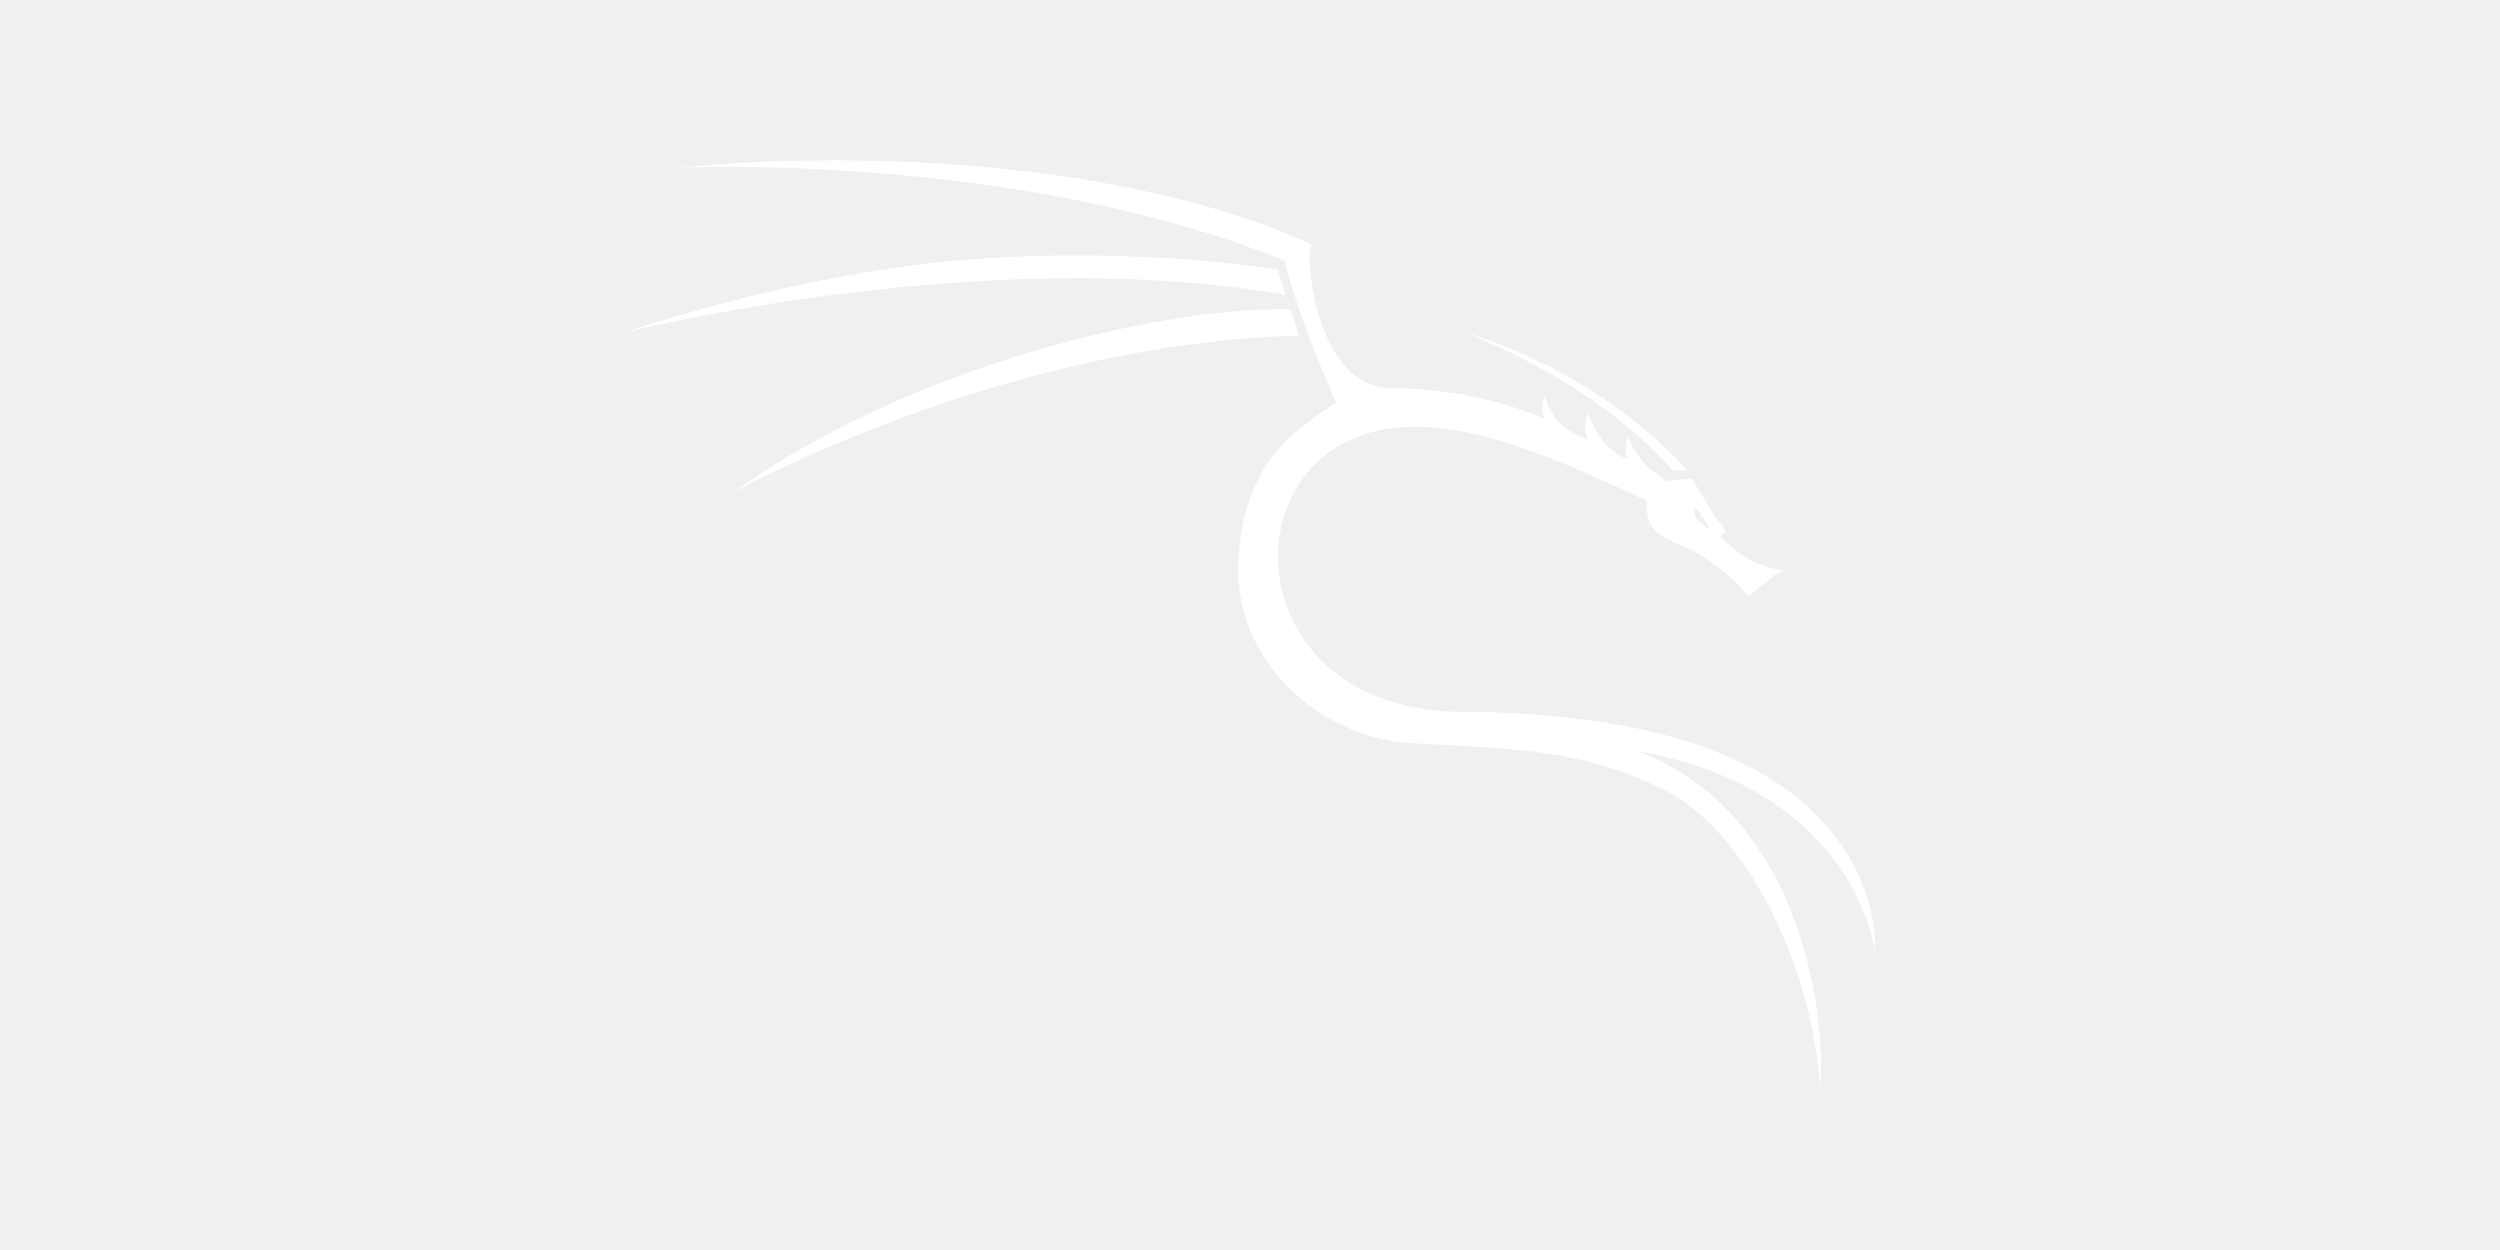
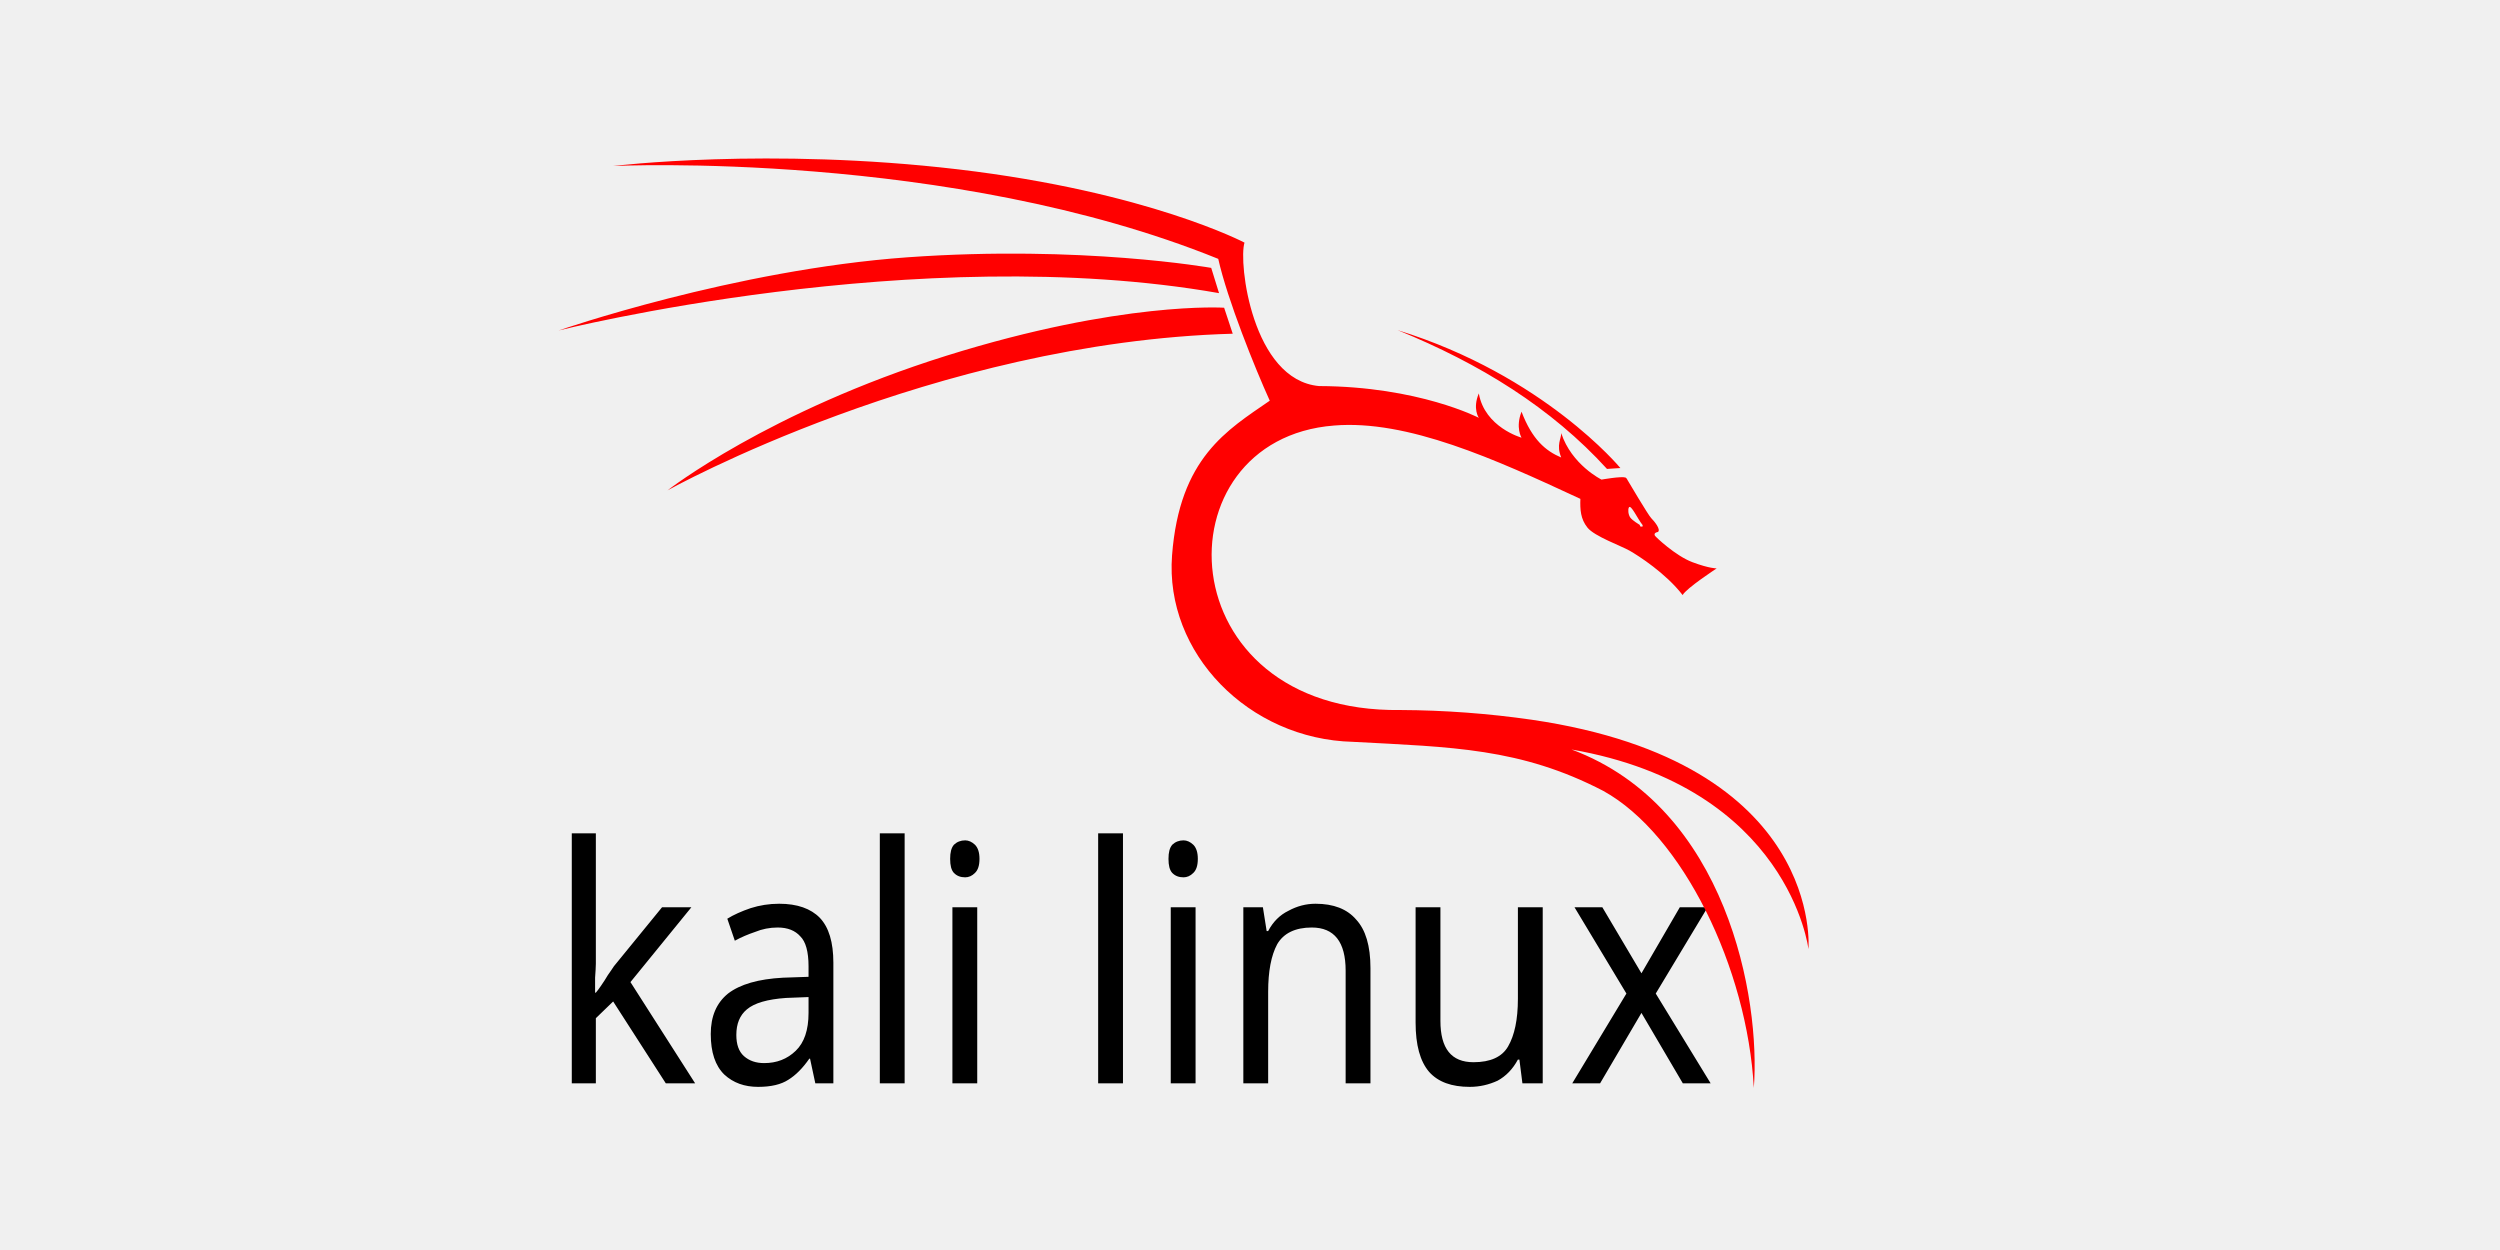
- <svg xmlns="http://www.w3.org/2000/svg" fill="#fff" width="704px" height="352px" viewBox="0 0 24 24" role="img">
-   <path d="M12.778 5.943s-1.97-.13-5.327.92c-3.42 1.07-5.36 2.587-5.36 2.587s5.098-2.847 10.852-3.008zm7.351 3.095.257-.017s-1.468-1.78-4.278-2.648c1.58.642 2.954 1.493 4.021 2.665zm.42.74c.039-.068.166.217.263.337.004.024.01.039-.045.027-.005-.025-.013-.032-.013-.032s-.135-.08-.177-.137c-.041-.057-.049-.157-.028-.195zm3.448 8.479s.312-3.578-5.31-4.403a18.277 18.277 0 0 0-2.524-.187c-4.506.06-4.67-5.197-1.275-5.462 1.407-.116 3.087.643 4.73 1.408-.007.204.002.385.136.552.134.168.648.35.813.445.164.094.691.43 1.014.85.07-.131.654-.512.654-.512s-.14.003-.465-.119c-.326-.122-.713-.49-.722-.511-.01-.022-.015-.055.06-.07.059-.049-.072-.207-.13-.265-.058-.058-.445-.716-.454-.73-.009-.016-.012-.031-.04-.05-.085-.027-.46.04-.46.04s-.575-.283-.774-.893c.003.107-.099.224 0 .469-.3-.127-.558-.344-.762-.88-.12.305 0 .499 0 .499s-.707-.198-.82-.85c-.124.293 0 .469 0 .469s-1.153-.602-3.069-.61c-1.283-.118-1.55-2.374-1.43-2.754 0 0-1.85-.975-5.493-1.406-3.642-.43-6.628-.065-6.628-.065s6.45-.31 11.617 1.783c.176.785.704 2.094.989 2.723-.815.563-1.733 1.092-1.876 2.97-.143 1.878 1.472 3.53 3.474 3.58 1.9.102 3.214.116 4.806.942 1.52.84 2.766 3.4 2.89 5.703.132-1.709-.509-5.383-3.5-6.498 4.181.732 4.549 3.832 4.549 3.832zM12.68 5.663l-.15-.485s-2.484-.441-5.822-.204C3.37 5.211 0 6.38 0 6.38s6.896-1.735 12.68-.717z" />
+ <svg xmlns="http://www.w3.org/2000/svg" fill="#fff" width="704px" height="352px" viewBox="0 0 24 24" role="img" version="1.1" id="svg74">
+   <defs id="defs78" />
+   <text xml:space="preserve" style="font-size:5.844px;fill:#000000;stroke-width:0.487" x="-1.607" y="19.226" id="text242" transform="scale(0.9243432,1.081849)">
+     <tspan id="tspan240" style="font-style:normal;font-variant:normal;font-weight:normal;font-stretch:normal;font-family:MathJax_Size4;-inkscape-font-specification:MathJax_Size4;fill:#000000;stroke-width:0.487" x="-1.607" y="19.226">kali linux</tspan>
+   </text>
+   <g id="g453" transform="translate(-1.274633,17.81132)">
+     <path d="m 12.778,-11.903 c 0,0 -1.97,-0.13 -5.327,0.92 -3.42,1.07 -5.36,2.587 -5.36,2.587 0,0 5.098,-2.847 10.852,-3.008 z m 7.351,3.095 0.257,-0.017 c 0,0 -1.468,-1.78 -4.278,-2.648 1.58,0.642 2.954,1.493 4.021,2.665 z m 0.42,0.74 c 0.039,-0.068 0.166,0.217 0.263,0.337 0.004,0.024 0.01,0.039 -0.045,0.027 -0.005,-0.025 -0.013,-0.032 -0.013,-0.032 0,0 -0.135,-0.08 -0.177,-0.137 -0.041,-0.057 -0.049,-0.157 -0.028,-0.195 z m 3.448,8.479 c 0,0 0.312,-3.578 -5.31,-4.403 a 18.277,18.277 0 0 0 -2.524,-0.187 c -4.506,0.06 -4.67,-5.197 -1.275,-5.462 1.407,-0.116 3.087,0.643 4.73,1.408 -0.007,0.204 0.002,0.385 0.136,0.552 0.134,0.168 0.648,0.35 0.813,0.445 0.164,0.094 0.691,0.43 1.014,0.85 0.07,-0.131 0.654,-0.512 0.654,-0.512 0,0 -0.14,0.003 -0.465,-0.119 -0.326,-0.122 -0.713,-0.49 -0.722,-0.511 -0.01,-0.022 -0.015,-0.055 0.06,-0.07 0.059,-0.049 -0.072,-0.207 -0.13,-0.265 -0.058,-0.058 -0.445,-0.716 -0.454,-0.73 -0.009,-0.016 -0.012,-0.031 -0.04,-0.05 -0.085,-0.027 -0.46,0.04 -0.46,0.04 0,0 -0.575,-0.283 -0.774,-0.893 0.003,0.107 -0.099,0.224 0,0.469 -0.3,-0.127 -0.558,-0.344 -0.762,-0.88 -0.12,0.305 0,0.499 0,0.499 0,0 -0.707,-0.198 -0.82,-0.85 -0.124,0.293 0,0.469 0,0.469 0,0 -1.153,-0.602 -3.069,-0.61 -1.283,-0.118 -1.55,-2.374 -1.43,-2.754 0,0 -1.85,-0.975 -5.493,-1.406 -3.642,-0.43 -6.628,-0.065 -6.628,-0.065 0,0 6.45,-0.31 11.617,1.783 0.176,0.785 0.704,2.094 0.989,2.723 -0.815,0.563 -1.733,1.092 -1.876,2.97 -0.143,1.878 1.472,3.53 3.474,3.58 1.9,0.102 3.214,0.116 4.806,0.942 1.52,0.84 2.766,3.4 2.89,5.703 0.132,-1.709 -0.509,-5.383 -3.5,-6.498 4.181,0.732 4.549,3.832 4.549,3.832 z M 12.68,-12.183 l -0.15,-0.485 c 0,0 -2.484,-0.441 -5.822,-0.204 -3.338,0.237 -6.708,1.406 -6.708,1.406 0,0 6.896,-1.735 12.68,-0.717 z" id="path72" style="fill:#ff0000" />
+   </g>
+   <text xml:space="preserve" style="font-size:0.818px;fill:#000000;stroke-width:0.068" x="-2.239" y="17.442" id="text238">
+     <tspan id="tspan236" style="stroke-width:0.068" x="-2.239" y="17.442" />
+   </text>
</svg>
